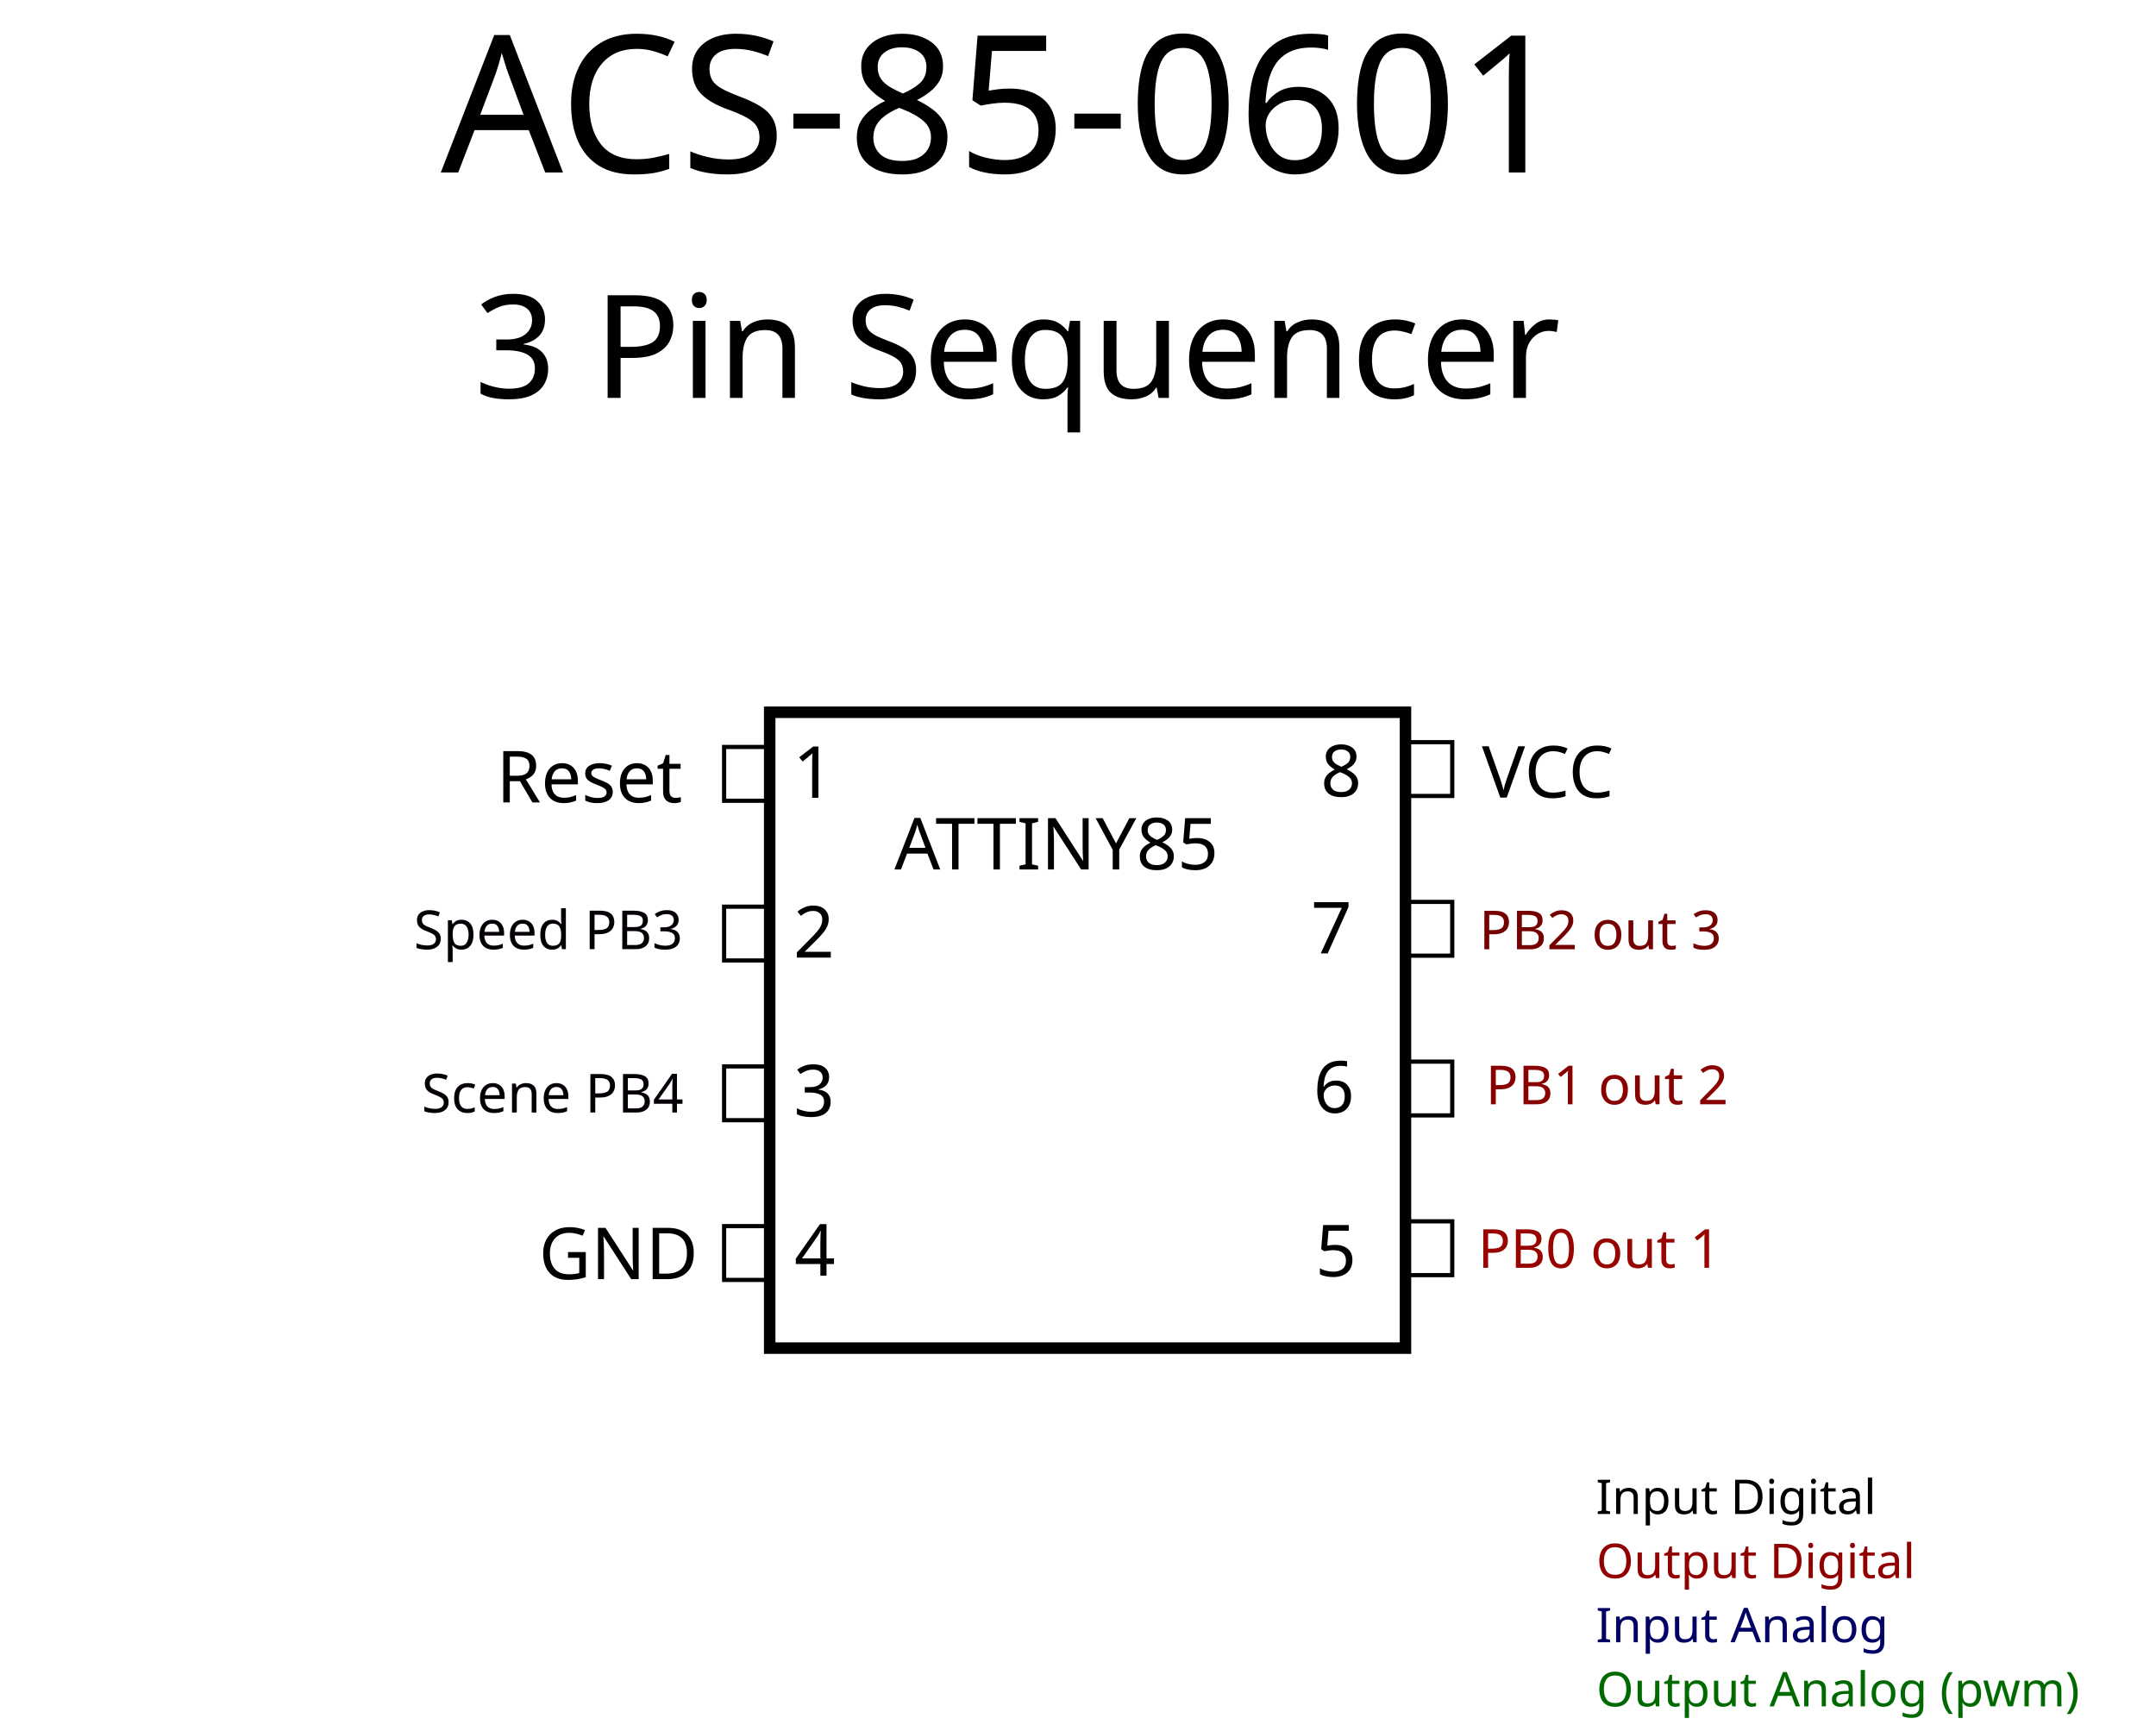
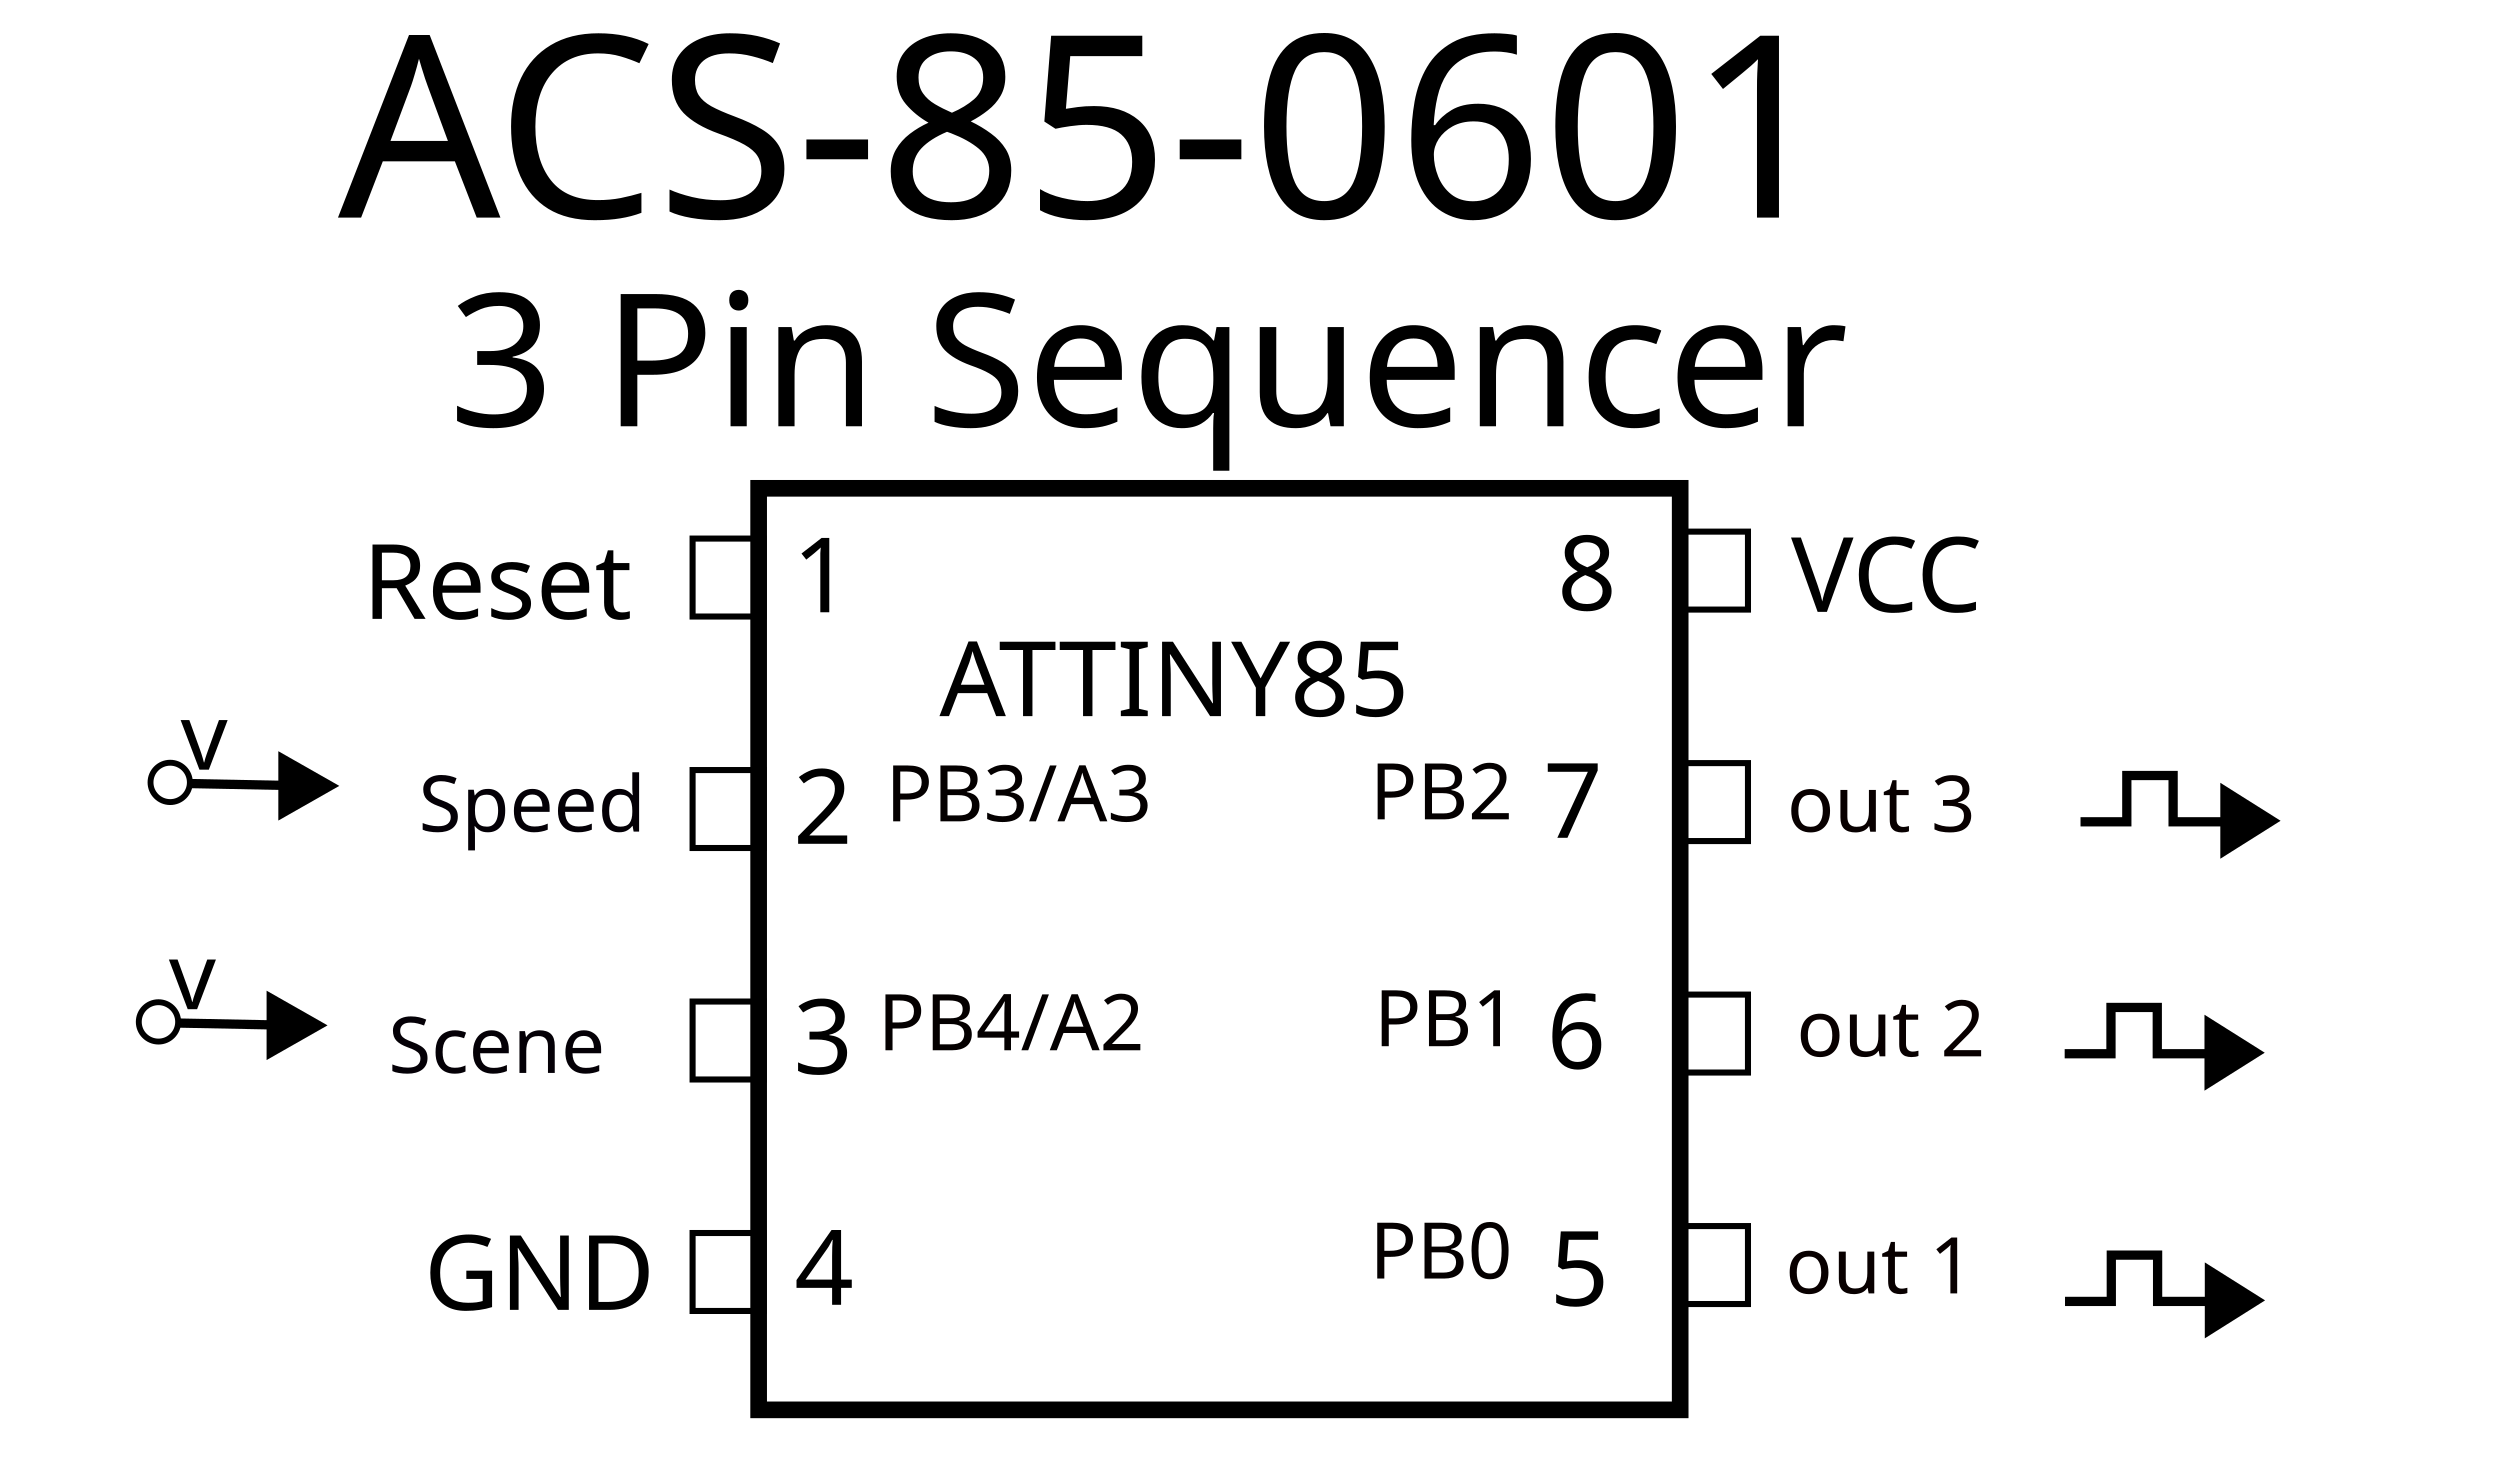
- <svg xmlns="http://www.w3.org/2000/svg" width="5in" height="4in" viewBox="0 0 450 360" id="svg2" version="1.1">
+ <svg xmlns="http://www.w3.org/2000/svg" width="3in" height="1.75in" viewBox="0 0 270 157.5" id="svg2" version="1.1">
  <defs id="defs4" />
-   <g id="layer1" transform="translate(0,-692.3622)">
-     <rect style="fill:none;fill-rule:evenodd;stroke:#000000;stroke-width:2.398;stroke-linecap:butt;stroke-linejoin:miter;stroke-miterlimit:4;stroke-dasharray:none;stroke-opacity:1" id="rect3344" width="132.702" height="132.702" x="160.649" y="841.011" />
-     <text xml:space="preserve" style="font-style:normal;font-weight:normal;font-size:40px;line-height:125%;font-family:sans-serif;letter-spacing:0px;word-spacing:0px;fill:#000000;fill-opacity:1;stroke:none;stroke-width:1px;stroke-linecap:butt;stroke-linejoin:miter;stroke-opacity:1" x="165.49" y="858.862" id="text4146">
-       <tspan id="tspan4148" x="165.49" y="858.862" style="font-size:15px">1</tspan>
+   <g id="layer1" transform="translate(0,-894.8622)">
+     <rect style="fill:none;fill-rule:evenodd;stroke:#000000;stroke-width:1.798;stroke-linecap:butt;stroke-linejoin:miter;stroke-miterlimit:4;stroke-dasharray:none;stroke-opacity:1" id="rect3344" width="99.527" height="99.527" x="81.933" y="947.599" />
+     <text xml:space="preserve" style="font-style:normal;font-weight:normal;font-size:30px;line-height:125%;font-family:sans-serif;letter-spacing:0px;word-spacing:0px;fill:#000000;fill-opacity:1;stroke:none;stroke-width:1px;stroke-linecap:butt;stroke-linejoin:miter;stroke-opacity:1" x="85.563" y="960.987" id="text4146">
+       <tspan id="tspan4148" x="85.563" y="960.987" style="font-size:11.25px">1</tspan>
    </text>
-     <text xml:space="preserve" style="font-style:normal;font-weight:normal;font-size:40px;line-height:125%;font-family:sans-serif;letter-spacing:0px;word-spacing:0px;fill:#000000;fill-opacity:1;stroke:none;stroke-width:1px;stroke-linecap:butt;stroke-linejoin:miter;stroke-opacity:1" x="165.607" y="892.206" id="text4146-0">
-       <tspan id="tspan4148-1" x="165.607" y="892.206" style="font-size:15px">2</tspan>
+     <text xml:space="preserve" style="font-style:normal;font-weight:normal;font-size:30px;line-height:125%;font-family:sans-serif;letter-spacing:0px;word-spacing:0px;fill:#000000;fill-opacity:1;stroke:none;stroke-width:1px;stroke-linecap:butt;stroke-linejoin:miter;stroke-opacity:1" x="85.651" y="985.995" id="text4146-0">
+       <tspan id="tspan4148-1" x="85.651" y="985.995" style="font-size:11.25px">2</tspan>
    </text>
-     <text xml:space="preserve" style="font-style:normal;font-weight:normal;font-size:40px;line-height:125%;font-family:sans-serif;letter-spacing:0px;word-spacing:0px;fill:#000000;fill-opacity:1;stroke:none;stroke-width:1px;stroke-linecap:butt;stroke-linejoin:miter;stroke-opacity:1" x="165.662" y="925.34" id="text4146-7">
-       <tspan id="tspan4148-4" x="165.662" y="925.34" style="font-size:15px">3</tspan>
+     <text xml:space="preserve" style="font-style:normal;font-weight:normal;font-size:30px;line-height:125%;font-family:sans-serif;letter-spacing:0px;word-spacing:0px;fill:#000000;fill-opacity:1;stroke:none;stroke-width:1px;stroke-linecap:butt;stroke-linejoin:miter;stroke-opacity:1" x="85.692" y="1010.846" id="text4146-7">
+       <tspan id="tspan4148-4" x="85.692" y="1010.846" style="font-size:11.25px">3</tspan>
    </text>
-     <text xml:space="preserve" style="font-style:normal;font-weight:normal;font-size:40px;line-height:125%;font-family:sans-serif;letter-spacing:0px;word-spacing:0px;fill:#000000;fill-opacity:1;stroke:none;stroke-width:1px;stroke-linecap:butt;stroke-linejoin:miter;stroke-opacity:1" x="165.79" y="958.589" id="text4146-9">
-       <tspan id="tspan4148-8" x="165.79" y="958.589" style="font-size:15px">4</tspan>
+     <text xml:space="preserve" style="font-style:normal;font-weight:normal;font-size:30px;line-height:125%;font-family:sans-serif;letter-spacing:0px;word-spacing:0px;fill:#000000;fill-opacity:1;stroke:none;stroke-width:1px;stroke-linecap:butt;stroke-linejoin:miter;stroke-opacity:1" x="85.789" y="1035.782" id="text4146-9">
+       <tspan id="tspan4148-8" x="85.789" y="1035.782" style="font-size:11.25px">4</tspan>
    </text>
-     <text xml:space="preserve" style="font-style:normal;font-weight:normal;font-size:40px;line-height:125%;font-family:sans-serif;letter-spacing:0px;word-spacing:0px;fill:#000000;fill-opacity:1;stroke:none;stroke-width:1px;stroke-linecap:butt;stroke-linejoin:miter;stroke-opacity:1" x="274.556" y="958.723" id="text4146-1">
-       <tspan id="tspan4148-2" x="274.556" y="958.723" style="font-size:15px">5</tspan>
+     <text xml:space="preserve" style="font-style:normal;font-weight:normal;font-size:30px;line-height:125%;font-family:sans-serif;letter-spacing:0px;word-spacing:0px;fill:#000000;fill-opacity:1;stroke:none;stroke-width:1px;stroke-linecap:butt;stroke-linejoin:miter;stroke-opacity:1" x="167.363" y="1035.883" id="text4146-1">
+       <tspan id="tspan4148-2" x="167.363" y="1035.883" style="font-size:11.25px">5</tspan>
    </text>
-     <text xml:space="preserve" style="font-style:normal;font-weight:normal;font-size:40px;line-height:125%;font-family:sans-serif;letter-spacing:0px;word-spacing:0px;fill:#000000;fill-opacity:1;stroke:none;stroke-width:1px;stroke-linecap:butt;stroke-linejoin:miter;stroke-opacity:1" x="274.114" y="924.574" id="text4146-2">
-       <tspan id="tspan4148-7" x="274.114" y="924.574" style="font-size:15px">6</tspan>
+     <text xml:space="preserve" style="font-style:normal;font-weight:normal;font-size:30px;line-height:125%;font-family:sans-serif;letter-spacing:0px;word-spacing:0px;fill:#000000;fill-opacity:1;stroke:none;stroke-width:1px;stroke-linecap:butt;stroke-linejoin:miter;stroke-opacity:1" x="167.032" y="1010.271" id="text4146-2">
+       <tspan id="tspan4148-7" x="167.032" y="1010.271" style="font-size:11.25px">6</tspan>
    </text>
-     <text xml:space="preserve" style="font-style:normal;font-weight:normal;font-size:40px;line-height:125%;font-family:sans-serif;letter-spacing:0px;word-spacing:0px;fill:#000000;fill-opacity:1;stroke:none;stroke-width:1px;stroke-linecap:butt;stroke-linejoin:miter;stroke-opacity:1" x="273.618" y="891.333" id="text4146-8">
-       <tspan id="tspan4148-3" x="273.618" y="891.333" style="font-size:15px">7</tspan>
+     <text xml:space="preserve" style="font-style:normal;font-weight:normal;font-size:30px;line-height:125%;font-family:sans-serif;letter-spacing:0px;word-spacing:0px;fill:#000000;fill-opacity:1;stroke:none;stroke-width:1px;stroke-linecap:butt;stroke-linejoin:miter;stroke-opacity:1" x="166.659" y="985.341" id="text4146-8">
+       <tspan id="tspan4148-3" x="166.659" y="985.341" style="font-size:11.25px">7</tspan>
    </text>
-     <text xml:space="preserve" style="font-style:normal;font-weight:normal;font-size:40px;line-height:125%;font-family:sans-serif;letter-spacing:0px;word-spacing:0px;fill:#000000;fill-opacity:1;stroke:none;stroke-width:1px;stroke-linecap:butt;stroke-linejoin:miter;stroke-opacity:1" x="275.64" y="858.569" id="text4146-8-5">
-       <tspan id="tspan4148-3-6" x="275.64" y="858.569" style="font-size:15px">8</tspan>
+     <text xml:space="preserve" style="font-style:normal;font-weight:normal;font-size:30px;line-height:125%;font-family:sans-serif;letter-spacing:0px;word-spacing:0px;fill:#000000;fill-opacity:1;stroke:none;stroke-width:1px;stroke-linecap:butt;stroke-linejoin:miter;stroke-opacity:1" x="168.176" y="960.767" id="text4146-8-5">
+       <tspan id="tspan4148-3-6" x="168.176" y="960.767" style="font-size:11.25px">8</tspan>
    </text>
-     <text xml:space="preserve" style="font-style:normal;font-weight:normal;font-size:40px;line-height:125%;font-family:sans-serif;letter-spacing:0px;word-spacing:0px;fill:#000000;fill-opacity:1;stroke:none;stroke-width:1px;stroke-linecap:butt;stroke-linejoin:miter;stroke-opacity:1" x="92" y="728.362" id="text4262">
-       <tspan id="tspan4264" x="92" y="728.362">ACS-85-0601</tspan>
+     <text xml:space="preserve" style="font-style:normal;font-weight:normal;font-size:40px;line-height:125%;font-family:sans-serif;letter-spacing:0px;word-spacing:0px;fill:#000000;fill-opacity:1;stroke:none;stroke-width:1px;stroke-linecap:butt;stroke-linejoin:miter;stroke-opacity:1" x="36.5" y="918.362" id="text4262">
+       <tspan id="tspan4264" x="36.5" y="918.362" style="font-size:27.5px">ACS-85-0601</tspan>
    </text>
-     <rect style="fill:none;fill-opacity:1;stroke:#000000;stroke-width:0.875;stroke-miterlimit:4;stroke-dasharray:none;stroke-opacity:1" id="rect4266" width="10.225" height="11.225" x="151.137" y="848.25" />
-     <rect style="fill:none;fill-opacity:1;stroke:#000000;stroke-width:0.875;stroke-miterlimit:4;stroke-dasharray:none;stroke-opacity:1" id="rect4266-7-9-4" width="10.225" height="11.225" x="151.137" y="948.25" />
-     <rect style="fill:none;fill-opacity:1;stroke:#000000;stroke-width:0.875;stroke-miterlimit:4;stroke-dasharray:none;stroke-opacity:1" id="rect4266-7-9-45" width="10.225" height="11.225" x="151.137" y="914.916" />
-     <rect style="fill:none;fill-opacity:1;stroke:#000000;stroke-width:0.875;stroke-miterlimit:4;stroke-dasharray:none;stroke-opacity:1" id="rect4266-7-9-5" width="10.225" height="11.225" x="151.137" y="881.583" />
-     <rect style="fill:none;fill-opacity:1;stroke:#000000;stroke-width:0.875;stroke-miterlimit:4;stroke-dasharray:none;stroke-opacity:1" id="rect4266-5" width="10.225" height="11.225" x="292.887" y="847.25" />
-     <rect style="fill:none;fill-opacity:1;stroke:#000000;stroke-width:0.875;stroke-miterlimit:4;stroke-dasharray:none;stroke-opacity:1" id="rect4266-7-9-4-4" width="10.225" height="11.225" x="292.887" y="947.25" />
-     <rect style="fill:none;fill-opacity:1;stroke:#000000;stroke-width:0.875;stroke-miterlimit:4;stroke-dasharray:none;stroke-opacity:1" id="rect4266-7-9-45-1" width="10.225" height="11.225" x="292.887" y="913.916" />
-     <rect style="fill:none;fill-opacity:1;stroke:#000000;stroke-width:0.875;stroke-miterlimit:4;stroke-dasharray:none;stroke-opacity:1" id="rect4266-7-9-5-8" width="10.225" height="11.225" x="292.887" y="880.583" />
-     <text xml:space="preserve" style="font-style:normal;font-weight:normal;font-size:40px;line-height:125%;font-family:sans-serif;letter-spacing:0px;word-spacing:0px;fill:#000000;fill-opacity:1;stroke:none;stroke-width:1px;stroke-linecap:butt;stroke-linejoin:miter;stroke-opacity:1" x="186.684" y="873.815" id="text4146-7-22">
-       <tspan id="tspan4148-4-3" x="186.684" y="873.815" style="font-size:15px">ATTINY85</tspan>
+     <rect style="fill:none;fill-opacity:1;stroke:#000000;stroke-width:0.656;stroke-miterlimit:4;stroke-dasharray:none;stroke-opacity:1" id="rect4266" width="7.669" height="8.419" x="74.799" y="953.028" />
+     <rect style="fill:none;fill-opacity:1;stroke:#000000;stroke-width:0.656;stroke-miterlimit:4;stroke-dasharray:none;stroke-opacity:1" id="rect4266-7-9-4" width="7.669" height="8.419" x="74.799" y="1028.028" />
+     <rect style="fill:none;fill-opacity:1;stroke:#000000;stroke-width:0.656;stroke-miterlimit:4;stroke-dasharray:none;stroke-opacity:1" id="rect4266-7-9-45" width="7.669" height="8.419" x="74.799" y="1003.028" />
+     <rect style="fill:none;fill-opacity:1;stroke:#000000;stroke-width:0.656;stroke-miterlimit:4;stroke-dasharray:none;stroke-opacity:1" id="rect4266-7-9-5" width="7.669" height="8.419" x="74.799" y="978.028" />
+     <rect style="fill:none;fill-opacity:1;stroke:#000000;stroke-width:0.656;stroke-miterlimit:4;stroke-dasharray:none;stroke-opacity:1" id="rect4266-5" width="7.669" height="8.419" x="181.112" y="952.278" />
+     <rect style="fill:none;fill-opacity:1;stroke:#000000;stroke-width:0.656;stroke-miterlimit:4;stroke-dasharray:none;stroke-opacity:1" id="rect4266-7-9-4-4" width="7.669" height="8.419" x="181.112" y="1027.278" />
+     <rect style="fill:none;fill-opacity:1;stroke:#000000;stroke-width:0.656;stroke-miterlimit:4;stroke-dasharray:none;stroke-opacity:1" id="rect4266-7-9-45-1" width="7.669" height="8.419" x="181.112" y="1002.278" />
+     <rect style="fill:none;fill-opacity:1;stroke:#000000;stroke-width:0.656;stroke-miterlimit:4;stroke-dasharray:none;stroke-opacity:1" id="rect4266-7-9-5-8" width="7.669" height="8.419" x="181.112" y="977.278" />
+     <text xml:space="preserve" style="font-style:normal;font-weight:normal;font-size:30px;line-height:125%;font-family:sans-serif;letter-spacing:0px;word-spacing:0px;fill:#000000;fill-opacity:1;stroke:none;stroke-width:1px;stroke-linecap:butt;stroke-linejoin:miter;stroke-opacity:1" x="101.459" y="972.202" id="text4146-7-22">
+       <tspan id="tspan4148-4-3" x="101.459" y="972.202" style="font-size:11.25px">ATTINY85</tspan>
    </text>
-     <text xml:space="preserve" style="font-style:normal;font-weight:normal;font-size:40px;line-height:125%;font-family:sans-serif;letter-spacing:0px;word-spacing:0px;fill:#000000;fill-opacity:1;stroke:none;stroke-width:1px;stroke-linecap:butt;stroke-linejoin:miter;stroke-opacity:1" x="112.45" y="959.315" id="text4146-7-22-4">
-       <tspan id="tspan4148-4-3-8" x="112.45" y="959.315" style="font-size:15px">GND</tspan>
+     <text xml:space="preserve" style="font-style:normal;font-weight:normal;font-size:30px;line-height:125%;font-family:sans-serif;letter-spacing:0px;word-spacing:0px;fill:#000000;fill-opacity:1;stroke:none;stroke-width:1px;stroke-linecap:butt;stroke-linejoin:miter;stroke-opacity:1" x="45.784" y="1036.327" id="text4146-7-22-4">
+       <tspan id="tspan4148-4-3-8" x="45.784" y="1036.327" style="font-size:11.25px">GND</tspan>
    </text>
-     <text xml:space="preserve" style="font-style:normal;font-weight:normal;font-size:40px;line-height:125%;font-family:sans-serif;letter-spacing:0px;word-spacing:0px;fill:#000000;fill-opacity:1;stroke:none;stroke-width:1px;stroke-linecap:butt;stroke-linejoin:miter;stroke-opacity:1" x="309.314" y="858.808" id="text4146-7-22-4-9">
-       <tspan id="tspan4148-4-3-8-0" x="309.314" y="858.808" style="font-size:15px">VCC</tspan>
+     <text xml:space="preserve" style="font-style:normal;font-weight:normal;font-size:30px;line-height:125%;font-family:sans-serif;letter-spacing:0px;word-spacing:0px;fill:#000000;fill-opacity:1;stroke:none;stroke-width:1px;stroke-linecap:butt;stroke-linejoin:miter;stroke-opacity:1" x="193.431" y="960.946" id="text4146-7-22-4-9">
+       <tspan id="tspan4148-4-3-8-0" x="193.431" y="960.946" style="font-size:11.25px">VCC</tspan>
    </text>
-     <text xml:space="preserve" style="font-style:normal;font-weight:normal;font-size:40px;line-height:125%;font-family:sans-serif;letter-spacing:0px;word-spacing:0px;fill:#000000;fill-opacity:1;stroke:none;stroke-width:1px;stroke-linecap:butt;stroke-linejoin:miter;stroke-opacity:1" x="103.59" y="859.815" id="text4146-7-22-4-9-0">
-       <tspan id="tspan4148-4-3-8-0-8" x="103.59" y="859.815" style="font-size:15px">Reset</tspan>
+     <text xml:space="preserve" style="font-style:normal;font-weight:normal;font-size:30px;line-height:125%;font-family:sans-serif;letter-spacing:0px;word-spacing:0px;fill:#000000;fill-opacity:1;stroke:none;stroke-width:1px;stroke-linecap:butt;stroke-linejoin:miter;stroke-opacity:1" x="39.138" y="961.702" id="text4146-7-22-4-9-0">
+       <tspan id="tspan4148-4-3-8-0-8" x="39.138" y="961.702" style="font-size:11.25px">Reset</tspan>
    </text>
-     <text xml:space="preserve" style="font-style:normal;font-weight:normal;font-size:40px;line-height:125%;font-family:sans-serif;letter-spacing:0px;word-spacing:0px;fill:#000000;fill-opacity:1;stroke:none;stroke-width:1px;stroke-linecap:butt;stroke-linejoin:miter;stroke-opacity:1" x="310.09" y="922.815" id="text4146-7-22-4-9-2">
-       <tspan id="tspan4148-4-3-8-0-2" x="310.09" y="922.815" style="font-size:11.25px;fill:#880000;fill-opacity:1">PB1 out 2</tspan>
+     <text xml:space="preserve" style="font-style:normal;font-weight:normal;font-size:30px;line-height:125%;font-family:sans-serif;letter-spacing:0px;word-spacing:0px;fill:#080000;fill-opacity:1;stroke:none;stroke-width:1px;stroke-linecap:butt;stroke-linejoin:miter;stroke-opacity:1;" x="194.013" y="1008.952" id="text4146-7-22-4-9-2">
+       <tspan id="tspan4148-4-3-8-0-2" x="194.013" y="1008.952" style="font-size:8.438px;fill:#080000;fill-opacity:1;">out 2</tspan>
    </text>
-     <text xml:space="preserve" style="font-style:normal;font-weight:normal;font-size:40px;line-height:125%;font-family:sans-serif;letter-spacing:0px;word-spacing:0px;fill:#000000;fill-opacity:1;stroke:none;stroke-width:1px;stroke-linecap:butt;stroke-linejoin:miter;stroke-opacity:1" x="308.494" y="956.949" id="text4146-7-22-4-9-2-4">
-       <tspan id="tspan4148-4-3-8-0-2-5" x="308.494" y="956.949" style="font-size:11.25px;fill:#980400;fill-opacity:1">PB0 out 1</tspan>
+     <text xml:space="preserve" style="font-style:normal;font-weight:normal;font-size:30px;line-height:125%;font-family:sans-serif;letter-spacing:0px;word-spacing:0px;fill:#080000;fill-opacity:1;stroke:none;stroke-width:1px;stroke-linecap:butt;stroke-linejoin:miter;stroke-opacity:1;" x="192.817" y="1034.552" id="text4146-7-22-4-9-2-4">
+       <tspan id="tspan4148-4-3-8-0-2-5" x="192.817" y="1034.552" style="font-size:8.438px;fill:#080000;fill-opacity:1;">out 1</tspan>
    </text>
-     <text xml:space="preserve" style="font-style:normal;font-weight:normal;font-size:40px;line-height:125%;font-family:sans-serif;letter-spacing:0px;word-spacing:0px;fill:#000000;fill-opacity:1;stroke:none;stroke-width:1px;stroke-linecap:butt;stroke-linejoin:miter;stroke-opacity:1" x="308.722" y="890.466" id="text4146-7-22-4-9-2-7">
-       <tspan id="tspan4148-4-3-8-0-2-2" x="308.722" y="890.466" style="font-size:11.25px;fill:#740000;fill-opacity:1">PB2 out 3</tspan>
+     <text xml:space="preserve" style="font-style:normal;font-weight:normal;font-size:30px;line-height:125%;font-family:sans-serif;letter-spacing:0px;word-spacing:0px;fill:#080000;fill-opacity:1;stroke:none;stroke-width:1px;stroke-linecap:butt;stroke-linejoin:miter;stroke-opacity:1;" x="192.988" y="984.69" id="text4146-7-22-4-9-2-7">
+       <tspan id="tspan4148-4-3-8-0-2-2" x="192.988" y="984.69" style="font-size:8.438px;fill:#080000;fill-opacity:1;">out 3</tspan>
    </text>
-     <text xml:space="preserve" style="font-style:normal;font-weight:normal;font-size:40px;line-height:125%;font-family:sans-serif;letter-spacing:0px;word-spacing:0px;fill:#040006;fill-opacity:1;stroke:none;stroke-width:1px;stroke-linecap:butt;stroke-linejoin:miter;stroke-opacity:1" x="87.989" y="924.537" id="text4146-7-22-4-9-2-7-7">
-       <tspan id="tspan4148-4-3-8-0-2-2-3" x="87.989" y="924.537" style="font-size:11.25px;fill:#040006;fill-opacity:1">Scene PB4</tspan>
+     <text xml:space="preserve" style="font-style:normal;font-weight:normal;font-size:30px;line-height:125%;font-family:sans-serif;letter-spacing:0px;word-spacing:0px;fill:#040006;fill-opacity:1;stroke:none;stroke-width:1px;stroke-linecap:butt;stroke-linejoin:miter;stroke-opacity:1" x="41.938" y="1010.743" id="text4146-7-22-4-9-2-7-7">
+       <tspan id="tspan4148-4-3-8-0-2-2-3" x="41.938" y="1010.743" style="font-size:8.438px;fill:#040006;fill-opacity:1">Scene</tspan>
    </text>
-     <flowRoot xml:space="preserve" id="flowRoot4541" style="fill:black;stroke:none;stroke-opacity:1;stroke-width:1px;stroke-linejoin:miter;stroke-linecap:butt;fill-opacity:1;font-family:sans-serif;font-style:normal;font-weight:normal;font-size:40px;line-height:125%;letter-spacing:0px;word-spacing:0px">
+     <flowRoot xml:space="preserve" id="flowRoot4541" style="font-style:normal;font-weight:normal;font-size:40px;line-height:125%;font-family:sans-serif;letter-spacing:0px;word-spacing:0px;fill:#000000;fill-opacity:1;stroke:none;stroke-width:1px;stroke-linecap:butt;stroke-linejoin:miter;stroke-opacity:1">
      <flowRegion id="flowRegion4543">
        <rect id="rect4545" width="28" height="54" x="91.5" y="267.5" />
      </flowRegion>
      <flowPara id="flowPara4547" />
    </flowRoot>
-     <text xml:space="preserve" style="font-style:normal;font-weight:normal;font-size:40px;line-height:125%;font-family:sans-serif;letter-spacing:0px;word-spacing:0px;fill:#040006;fill-opacity:1;stroke:none;stroke-width:1px;stroke-linecap:butt;stroke-linejoin:miter;stroke-opacity:1" x="86.354" y="890.444" id="text4146-7-22-4-9-2-7-7-0-2">
-       <tspan id="tspan4148-4-3-8-0-2-2-3-8-3" x="86.354" y="890.444" style="font-size:11.25px;fill:#040006;fill-opacity:1">Speed PB3</tspan>
+     <text xml:space="preserve" style="font-style:normal;font-weight:normal;font-size:30px;line-height:125%;font-family:sans-serif;letter-spacing:0px;word-spacing:0px;fill:#040006;fill-opacity:1;stroke:none;stroke-width:1px;stroke-linecap:butt;stroke-linejoin:miter;stroke-opacity:1" x="45.212" y="984.673" id="text4146-7-22-4-9-2-7-7-0-2">
+       <tspan id="tspan4148-4-3-8-0-2-2-3-8-3" x="45.212" y="984.673" style="font-size:8.438px;fill:#040006;fill-opacity:1">Speed</tspan>
    </text>
-     <text xml:space="preserve" style="font-style:normal;font-weight:normal;font-size:10px;line-height:125%;font-family:sans-serif;letter-spacing:0px;word-spacing:0px;fill:#910000;fill-opacity:1;stroke:none;stroke-width:1px;stroke-linecap:butt;stroke-linejoin:miter;stroke-opacity:1" x="333.201" y="1021.705" id="text4146-7-22-4-9-2-7-7-0-2-9-5">
-       <tspan id="tspan4148-4-3-8-0-2-2-3-8-3-46-5" x="333.201" y="1021.705" style="font-size:10px;fill:#910000;fill-opacity:1">Output Digital</tspan>
+     <text xml:space="preserve" style="font-style:normal;font-weight:normal;font-size:40px;line-height:125%;font-family:sans-serif;letter-spacing:0px;word-spacing:0px;fill:#000000;fill-opacity:1;stroke:none;stroke-width:1px;stroke-linecap:butt;stroke-linejoin:miter;stroke-opacity:1" x="48.457" y="940.903" id="text4262-7">
+       <tspan id="tspan4264-0" x="48.457" y="940.903" style="font-size:20px">3 Pin Sequencer</tspan>
    </text>
-     <text xml:space="preserve" style="font-style:normal;font-weight:normal;font-size:10px;line-height:125%;font-family:sans-serif;letter-spacing:0px;word-spacing:0px;fill:#000000;fill-opacity:1;stroke:none;stroke-width:1px;stroke-linecap:butt;stroke-linejoin:miter;stroke-opacity:1" x="333.08" y="1008.32" id="text4146-7-22-4-9-2-7-7-0-2-9-5-9">
-       <tspan id="tspan4148-4-3-8-0-2-2-3-8-3-46-5-5" x="333.08" y="1008.32" style="font-size:10px">Input Digital</tspan>
+     <text xml:space="preserve" style="font-style:normal;font-weight:normal;font-size:30px;line-height:125%;font-family:sans-serif;letter-spacing:0px;word-spacing:0px;fill:#040000;fill-opacity:1;stroke:none;stroke-width:1px;stroke-linecap:butt;stroke-linejoin:miter;stroke-opacity:1" x="95.65" y="983.568" id="text4146-7-22-4-9-2-7-7-0-2-5">
+       <tspan id="tspan4148-4-3-8-0-2-2-3-8-3-9" x="95.65" y="983.568" style="font-size:8.438px;fill:#040000;fill-opacity:1">PB3/A3</tspan>
    </text>
-     <text xml:space="preserve" style="font-style:normal;font-weight:normal;font-size:10px;line-height:125%;font-family:sans-serif;letter-spacing:0px;word-spacing:0px;fill:#000065;fill-opacity:1;stroke:none;stroke-width:1px;stroke-linecap:butt;stroke-linejoin:miter;stroke-opacity:1" x="333.08" y="1035.09" id="text4146-7-22-4-9-2-7-7-0-2-9-5-5">
-       <tspan id="tspan4148-4-3-8-0-2-2-3-8-3-46-5-3" x="333.08" y="1035.09" style="font-size:10px;fill:#000065;fill-opacity:1">Input Analog</tspan>
+     <text xml:space="preserve" style="font-style:normal;font-weight:normal;font-size:30px;line-height:125%;font-family:sans-serif;letter-spacing:0px;word-spacing:0px;fill:#040000;fill-opacity:1;stroke:none;stroke-width:1px;stroke-linecap:butt;stroke-linejoin:miter;stroke-opacity:1" x="92.621" y="1008.289" id="text4146-7-22-4-9-2-7-7-5">
+       <tspan id="tspan4148-4-3-8-0-2-2-3-3" x="92.621" y="1008.289" style="font-size:8.438px;fill:#040000;fill-opacity:1"> PB4/A2</tspan>
    </text>
-     <text xml:space="preserve" style="font-style:normal;font-weight:normal;font-size:10px;line-height:125%;font-family:sans-serif;letter-spacing:0px;word-spacing:0px;fill:#006900;fill-opacity:1;stroke:none;stroke-width:1px;stroke-linecap:butt;stroke-linejoin:miter;stroke-opacity:1" x="333.201" y="1048.474" id="text4146-7-22-4-9-2-7-7-0-2-9-5-5-7">
-       <tspan id="tspan4148-4-3-8-0-2-2-3-8-3-46-5-3-6" x="333.201" y="1048.474" style="font-size:10px;fill:#006900;fill-opacity:1">Output Analog (pwm)</tspan>
+     <text xml:space="preserve" style="font-style:normal;font-weight:normal;font-size:30px;line-height:125%;font-family:sans-serif;letter-spacing:0px;word-spacing:0px;fill:#040000;fill-opacity:1;stroke:none;stroke-width:1px;stroke-linecap:butt;stroke-linejoin:miter;stroke-opacity:1" x="147.972" y="983.353" id="text4146-7-22-4-9-2-7-71">
+       <tspan id="tspan4148-4-3-8-0-2-2-32" x="147.972" y="983.353" style="font-size:8.438px;fill:#040000;fill-opacity:1">PB2</tspan>
    </text>
-     <text xml:space="preserve" style="font-style:normal;font-weight:normal;font-size:40px;line-height:125%;font-family:sans-serif;letter-spacing:0px;word-spacing:0px;fill:#000000;fill-opacity:1;stroke:none;stroke-width:1px;stroke-linecap:butt;stroke-linejoin:miter;stroke-opacity:1" x="98.957" y="775.403" id="text4262-7">
-       <tspan id="tspan4264-0" x="98.957" y="775.403" style="font-size:30px">3 Pin Sequencer</tspan>
+     <text xml:space="preserve" style="font-style:normal;font-weight:normal;font-size:30px;line-height:125%;font-family:sans-serif;letter-spacing:0px;word-spacing:0px;fill:#040000;fill-opacity:1;stroke:none;stroke-width:1px;stroke-linecap:butt;stroke-linejoin:miter;stroke-opacity:1" x="148.412" y="1007.853" id="text4146-7-22-4-9-2-2">
+       <tspan id="tspan4148-4-3-8-0-2-3" x="148.412" y="1007.853" style="font-size:8.438px;fill:#040000;fill-opacity:1">PB1</tspan>
    </text>
+     <text xml:space="preserve" style="font-style:normal;font-weight:normal;font-size:30px;line-height:125%;font-family:sans-serif;letter-spacing:0px;word-spacing:0px;fill:#040000;fill-opacity:1;stroke:none;stroke-width:1px;stroke-linecap:butt;stroke-linejoin:miter;stroke-opacity:1" x="147.928" y="1032.947" id="text4146-7-22-4-9-2-4-5">
+       <tspan id="tspan4148-4-3-8-0-2-5-1" x="147.928" y="1032.947" style="font-size:8.438px;fill:#040000;fill-opacity:1">PB0</tspan>
+     </text>
+     <g id="g4290-5" transform="translate(-204.1149,40.23958)">
+       <path id="path4204-0-1-1" d="m 233.311,968.413 0,-6.102 5.362,3.051 z" style="fill:#000000;fill-rule:evenodd;stroke:#000000;stroke-width:0.809px;stroke-linecap:butt;stroke-linejoin:miter;stroke-opacity:1" />
+       <text xml:space="preserve" style="font-style:normal;font-weight:normal;font-size:40px;line-height:125%;font-family:sans-serif;letter-spacing:0px;word-spacing:0px;fill:#000000;fill-opacity:1;stroke:none;stroke-width:1px;stroke-linecap:butt;stroke-linejoin:miter;stroke-opacity:1" x="222.354" y="963.612" id="text4250-8">
+         <tspan id="tspan4252-3" x="222.354" y="963.612" style="font-size:10px">v</tspan>
+       </text>
+       <path style="fill:none;fill-rule:evenodd;stroke:#000000;stroke-width:1px;stroke-linecap:butt;stroke-linejoin:miter;stroke-opacity:1" d="m 236.104,965.362 -12.75,-0.25" id="path4276-7" />
+       <circle style="opacity:1;fill:none;fill-opacity:1;stroke:#000000;stroke-width:0.636;stroke-linejoin:round;stroke-miterlimit:4;stroke-dasharray:none;stroke-opacity:1" id="path4284-0" cx="221.229" cy="964.987" r="2.125" />
+     </g>
+     <g id="g4290-5-8" transform="translate(-202.8474,14.37514)">
+       <path id="path4204-0-1-1-7" d="m 233.311,968.413 0,-6.102 5.362,3.051 z" style="fill:#000000;fill-rule:evenodd;stroke:#000000;stroke-width:0.809px;stroke-linecap:butt;stroke-linejoin:miter;stroke-opacity:1" />
+       <text xml:space="preserve" style="font-style:normal;font-weight:normal;font-size:40px;line-height:125%;font-family:sans-serif;letter-spacing:0px;word-spacing:0px;fill:#000000;fill-opacity:1;stroke:none;stroke-width:1px;stroke-linecap:butt;stroke-linejoin:miter;stroke-opacity:1" x="222.354" y="963.612" id="text4250-8-3">
+         <tspan id="tspan4252-3-8" x="222.354" y="963.612" style="font-size:10px">v</tspan>
+       </text>
+       <path style="fill:none;fill-rule:evenodd;stroke:#000000;stroke-width:1px;stroke-linecap:butt;stroke-linejoin:miter;stroke-opacity:1" d="m 236.104,965.362 -12.75,-0.25" id="path4276-7-7" />
+       <circle style="opacity:1;fill:none;fill-opacity:1;stroke:#000000;stroke-width:0.636;stroke-linejoin:round;stroke-miterlimit:4;stroke-dasharray:none;stroke-opacity:1" id="path4284-0-6" cx="221.229" cy="964.987" r="2.125" />
+     </g>
+     <g transform="translate(25.20507,68.63326)" id="g4917-7">
+       <path id="path4202-3-3-3" d="m 197.816,966.782 5,0 0,-5 5,0 0,5 5,0 5,0 0,0" style="fill:none;fill-rule:evenodd;stroke:#000000;stroke-width:1px;stroke-linecap:butt;stroke-linejoin:miter;stroke-opacity:1" />
+       <path id="path4204-8-9-3" d="m 213.334,970.009 0,-6.679 5.301,3.34 z" style="fill:#000000;fill-rule:evenodd;stroke:#000000;stroke-width:0.841px;stroke-linecap:butt;stroke-linejoin:miter;stroke-opacity:1" />
+     </g>
+     <g transform="translate(25.16954,41.88452)" id="g4917-7-2">
+       <path id="path4202-3-3-3-1" d="m 197.816,966.782 5,0 0,-5 5,0 0,5 5,0 5,0 0,0" style="fill:none;fill-rule:evenodd;stroke:#000000;stroke-width:1px;stroke-linecap:butt;stroke-linejoin:miter;stroke-opacity:1" />
+       <path id="path4204-8-9-3-8" d="m 213.334,970.009 0,-6.679 5.301,3.34 z" style="fill:#000000;fill-rule:evenodd;stroke:#000000;stroke-width:0.841px;stroke-linecap:butt;stroke-linejoin:miter;stroke-opacity:1" />
+     </g>
+     <g transform="translate(26.88004,16.83548)" id="g4917-7-2-1">
+       <path id="path4202-3-3-3-1-7" d="m 197.816,966.782 5,0 0,-5 5,0 0,5 5,0 5,0 0,0" style="fill:none;fill-rule:evenodd;stroke:#000000;stroke-width:1px;stroke-linecap:butt;stroke-linejoin:miter;stroke-opacity:1" />
+       <path id="path4204-8-9-3-8-5" d="m 213.334,970.009 0,-6.679 5.301,3.34 z" style="fill:#000000;fill-rule:evenodd;stroke:#000000;stroke-width:0.841px;stroke-linecap:butt;stroke-linejoin:miter;stroke-opacity:1" />
+     </g>
  </g>
</svg>
